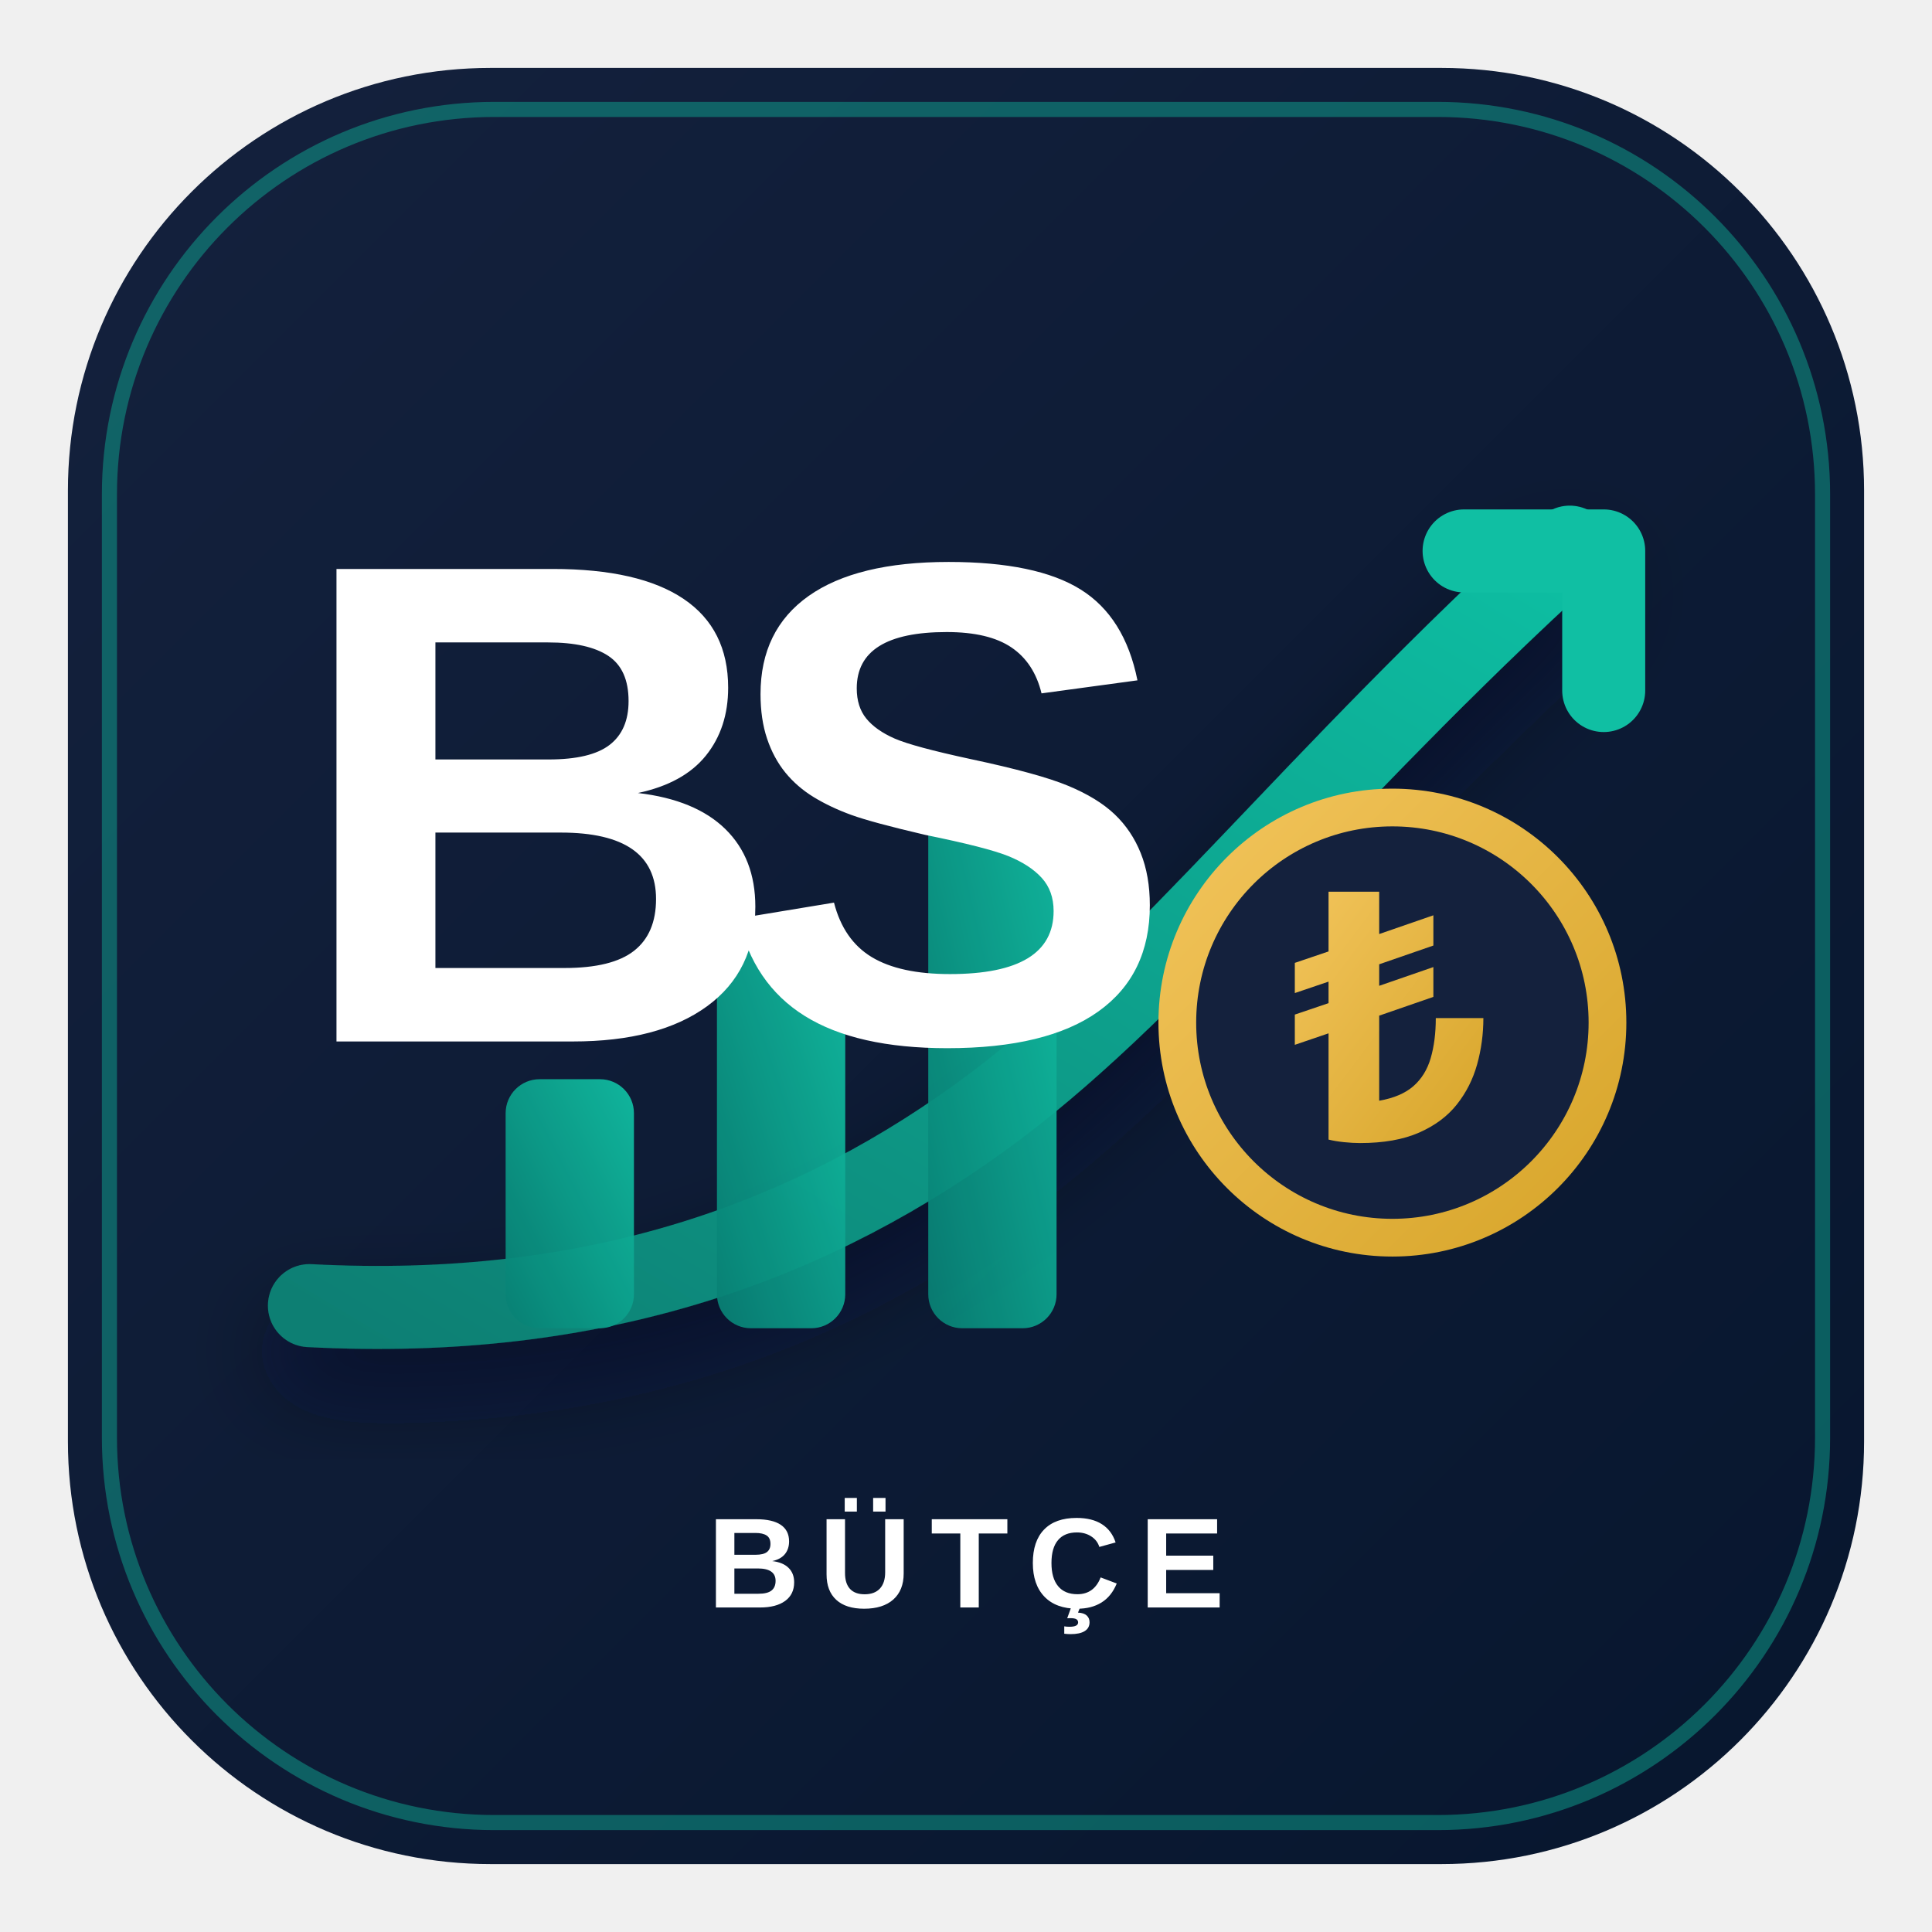
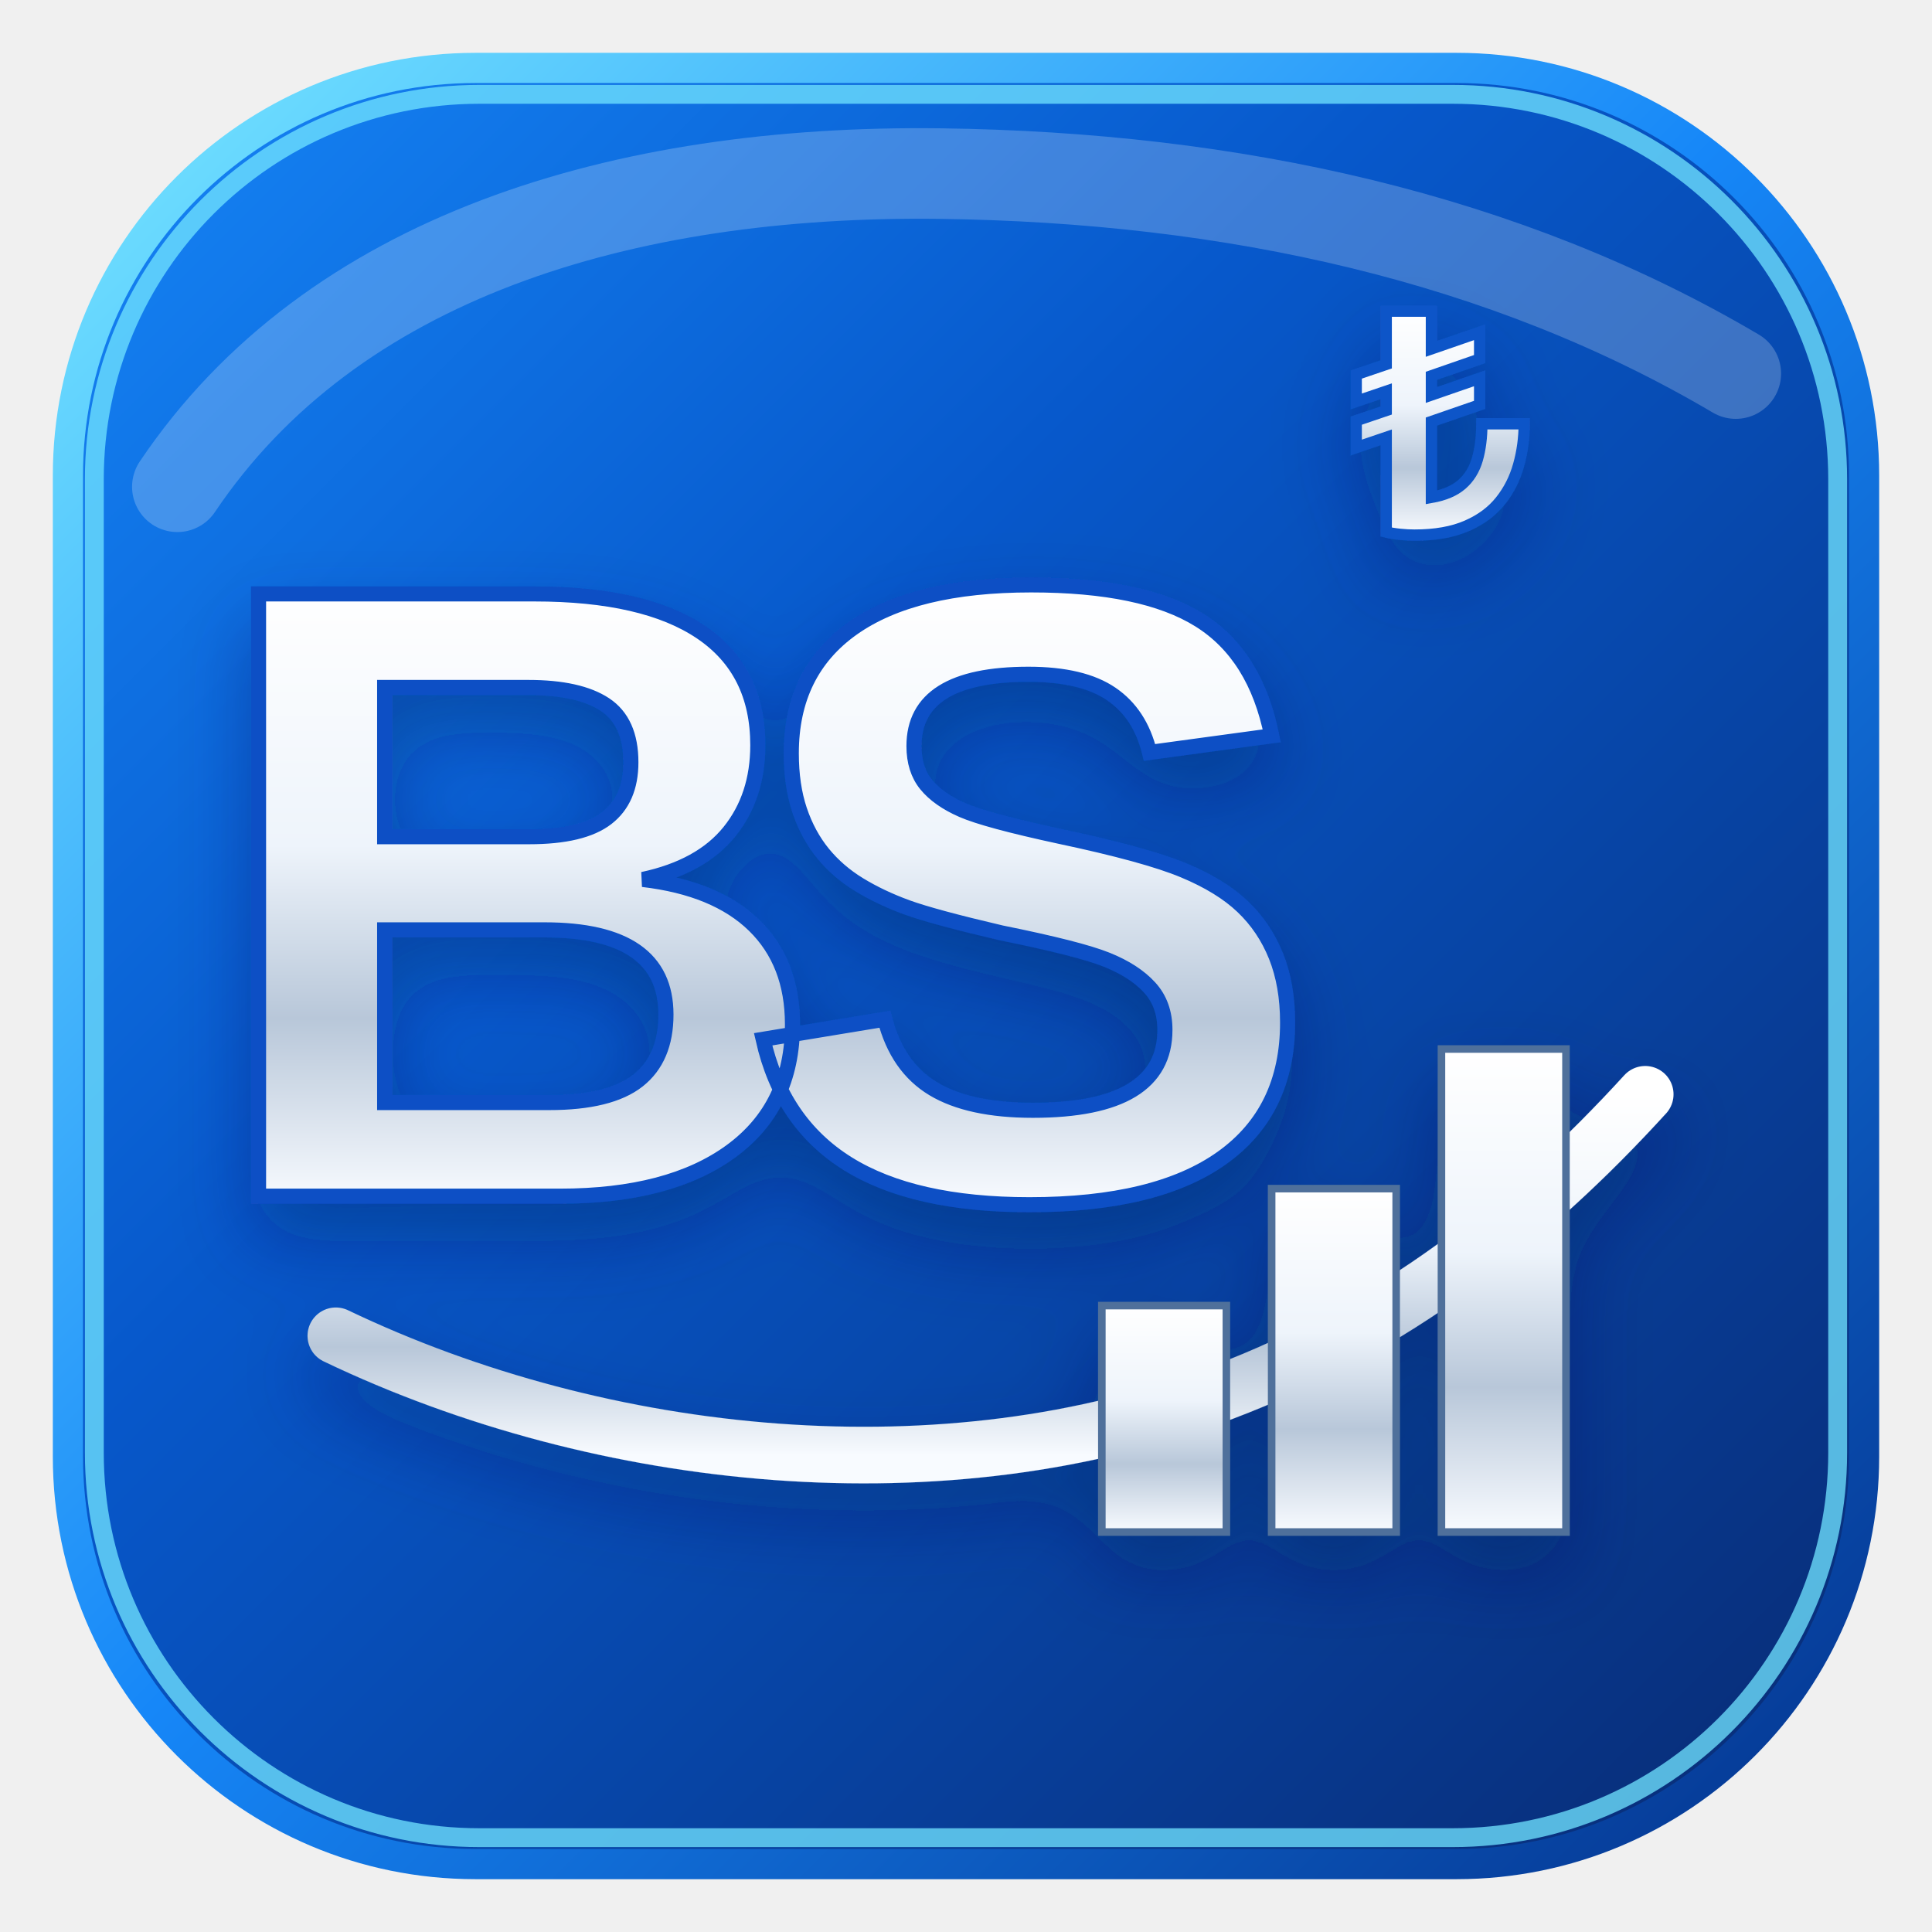
<svg xmlns="http://www.w3.org/2000/svg" viewBox="0 0 512 512" role="img" aria-labelledby="title desc">
  <defs>
    <linearGradient id="bg" x1="0" y1="0" x2="1" y2="1">
-       <stop offset="0" stop-color="#14213D" />
-       <stop offset="1" stop-color="#07162E" />
+       <stop offset="0" stop-color="#1687F8" />
+       <stop offset=".38" stop-color="#0758CB" />
+       <stop offset="1" stop-color="#082A72" />
    </linearGradient>
-     <linearGradient id="teal" x1="0" y1="1" x2="1" y2="0">
-       <stop offset="0" stop-color="#087F73" />
-       <stop offset="1" stop-color="#10BFA3" />
+     <linearGradient id="silver" x1="0" y1="0" x2="0" y2="1">
+       <stop offset="0" stop-color="#FFFFFF" />
+       <stop offset=".42" stop-color="#EEF4FB" />
+       <stop offset=".7" stop-color="#B8C7D9" />
+       <stop offset="1" stop-color="#F8FBFF" />
    </linearGradient>
-     <linearGradient id="gold" x1="0" y1="0" x2="1" y2="1">
-       <stop offset="0" stop-color="#F2C45B" />
-       <stop offset="1" stop-color="#D7A52A" />
+     <linearGradient id="edge" x1="0" y1="0" x2="1" y2="1">
+       <stop offset="0" stop-color="#77E7FF" />
+       <stop offset=".48" stop-color="#1687F8" />
+       <stop offset="1" stop-color="#04338D" />
    </linearGradient>
    <filter id="shadow" x="-20%" y="-20%" width="140%" height="140%">
-       <feDropShadow dx="0" dy="12" stdDeviation="12" flood-color="#001026" flood-opacity=".45" />
+       <feDropShadow dx="0" dy="10" stdDeviation="10" flood-color="#06245D" flood-opacity=".35" />
    </filter>
  </defs>
-   <rect x="18" y="18" width="476" height="476" rx="112" fill="url(#bg)" />
-   <rect x="29" y="29" width="454" height="454" rx="102" fill="none" stroke="#10BFA3" stroke-opacity=".42" stroke-width="4" />
-   <path d="M82 346 C158 350 216 329 264 293 C309 259 348 207 416 145" fill="none" stroke="url(#teal)" stroke-width="22" stroke-linecap="round" filter="url(#shadow)" />
-   <path d="M388 146h37v37" fill="none" stroke="#10BFA3" stroke-width="22" stroke-linecap="round" stroke-linejoin="round" />
-   <g fill="url(#teal)" opacity=".94">
-     <rect x="134" y="286" width="34" height="66" rx="9" />
-     <rect x="190" y="248" width="34" height="104" rx="9" />
-     <rect x="246" y="205" width="34" height="147" rx="9" />
+   <rect x="18" y="18" width="476" height="476" rx="108" fill="url(#bg)" />
+   <rect x="25" y="25" width="462" height="462" rx="102" fill="none" stroke="#70E4FF" stroke-opacity=".76" stroke-width="5" />
+   <path d="M47 129C88 68 165 45 249 46c78 1 150 17 211 53" fill="none" stroke="#FFFFFF" stroke-opacity=".22" stroke-width="24" stroke-linecap="round" />
+   <g filter="url(#shadow)">
+     <text x="53" y="317" fill="url(#silver)" stroke="#0A4FC5" stroke-width="4" font-family="Arial,Helvetica,sans-serif" font-size="232" font-weight="900" letter-spacing="-25">BS</text>
+     <path d="M89 354C160 388 251 397 324 369c45-17 81-45 112-79" fill="none" stroke="url(#silver)" stroke-width="15" stroke-linecap="round" />
+     <g fill="url(#silver)" stroke="#50709B" stroke-width="2">
+       <path d="M292 346h33v60h-33z" />
+       <path d="M337 315h33v91h-33z" />
+       <path d="M382 278h33v128h-33z" />
+     </g>
+     <text x="359" y="141" fill="url(#silver)" stroke="#0B54C8" stroke-width="3" font-family="Arial,Helvetica,sans-serif" font-size="82" font-weight="900">₺</text>
  </g>
-   <text x="77" y="276" fill="#FFFFFF" font-family="Arial,Helvetica,sans-serif" font-size="182" font-weight="900" letter-spacing="-18">BS</text>
-   <circle cx="369" cy="271" r="57" fill="#14213D" stroke="url(#gold)" stroke-width="10" />
-   <text x="369" y="302" text-anchor="middle" fill="url(#gold)" font-family="Arial,Helvetica,sans-serif" font-size="92" font-weight="800">₺</text>
-   <text x="256" y="426" text-anchor="middle" fill="#FFFFFF" font-family="Arial,Helvetica,sans-serif" font-size="34" font-weight="800" letter-spacing="5">BÜTÇE</text>
+   <rect x="18" y="18" width="476" height="476" rx="108" fill="none" stroke="url(#edge)" stroke-width="8" />
</svg>
